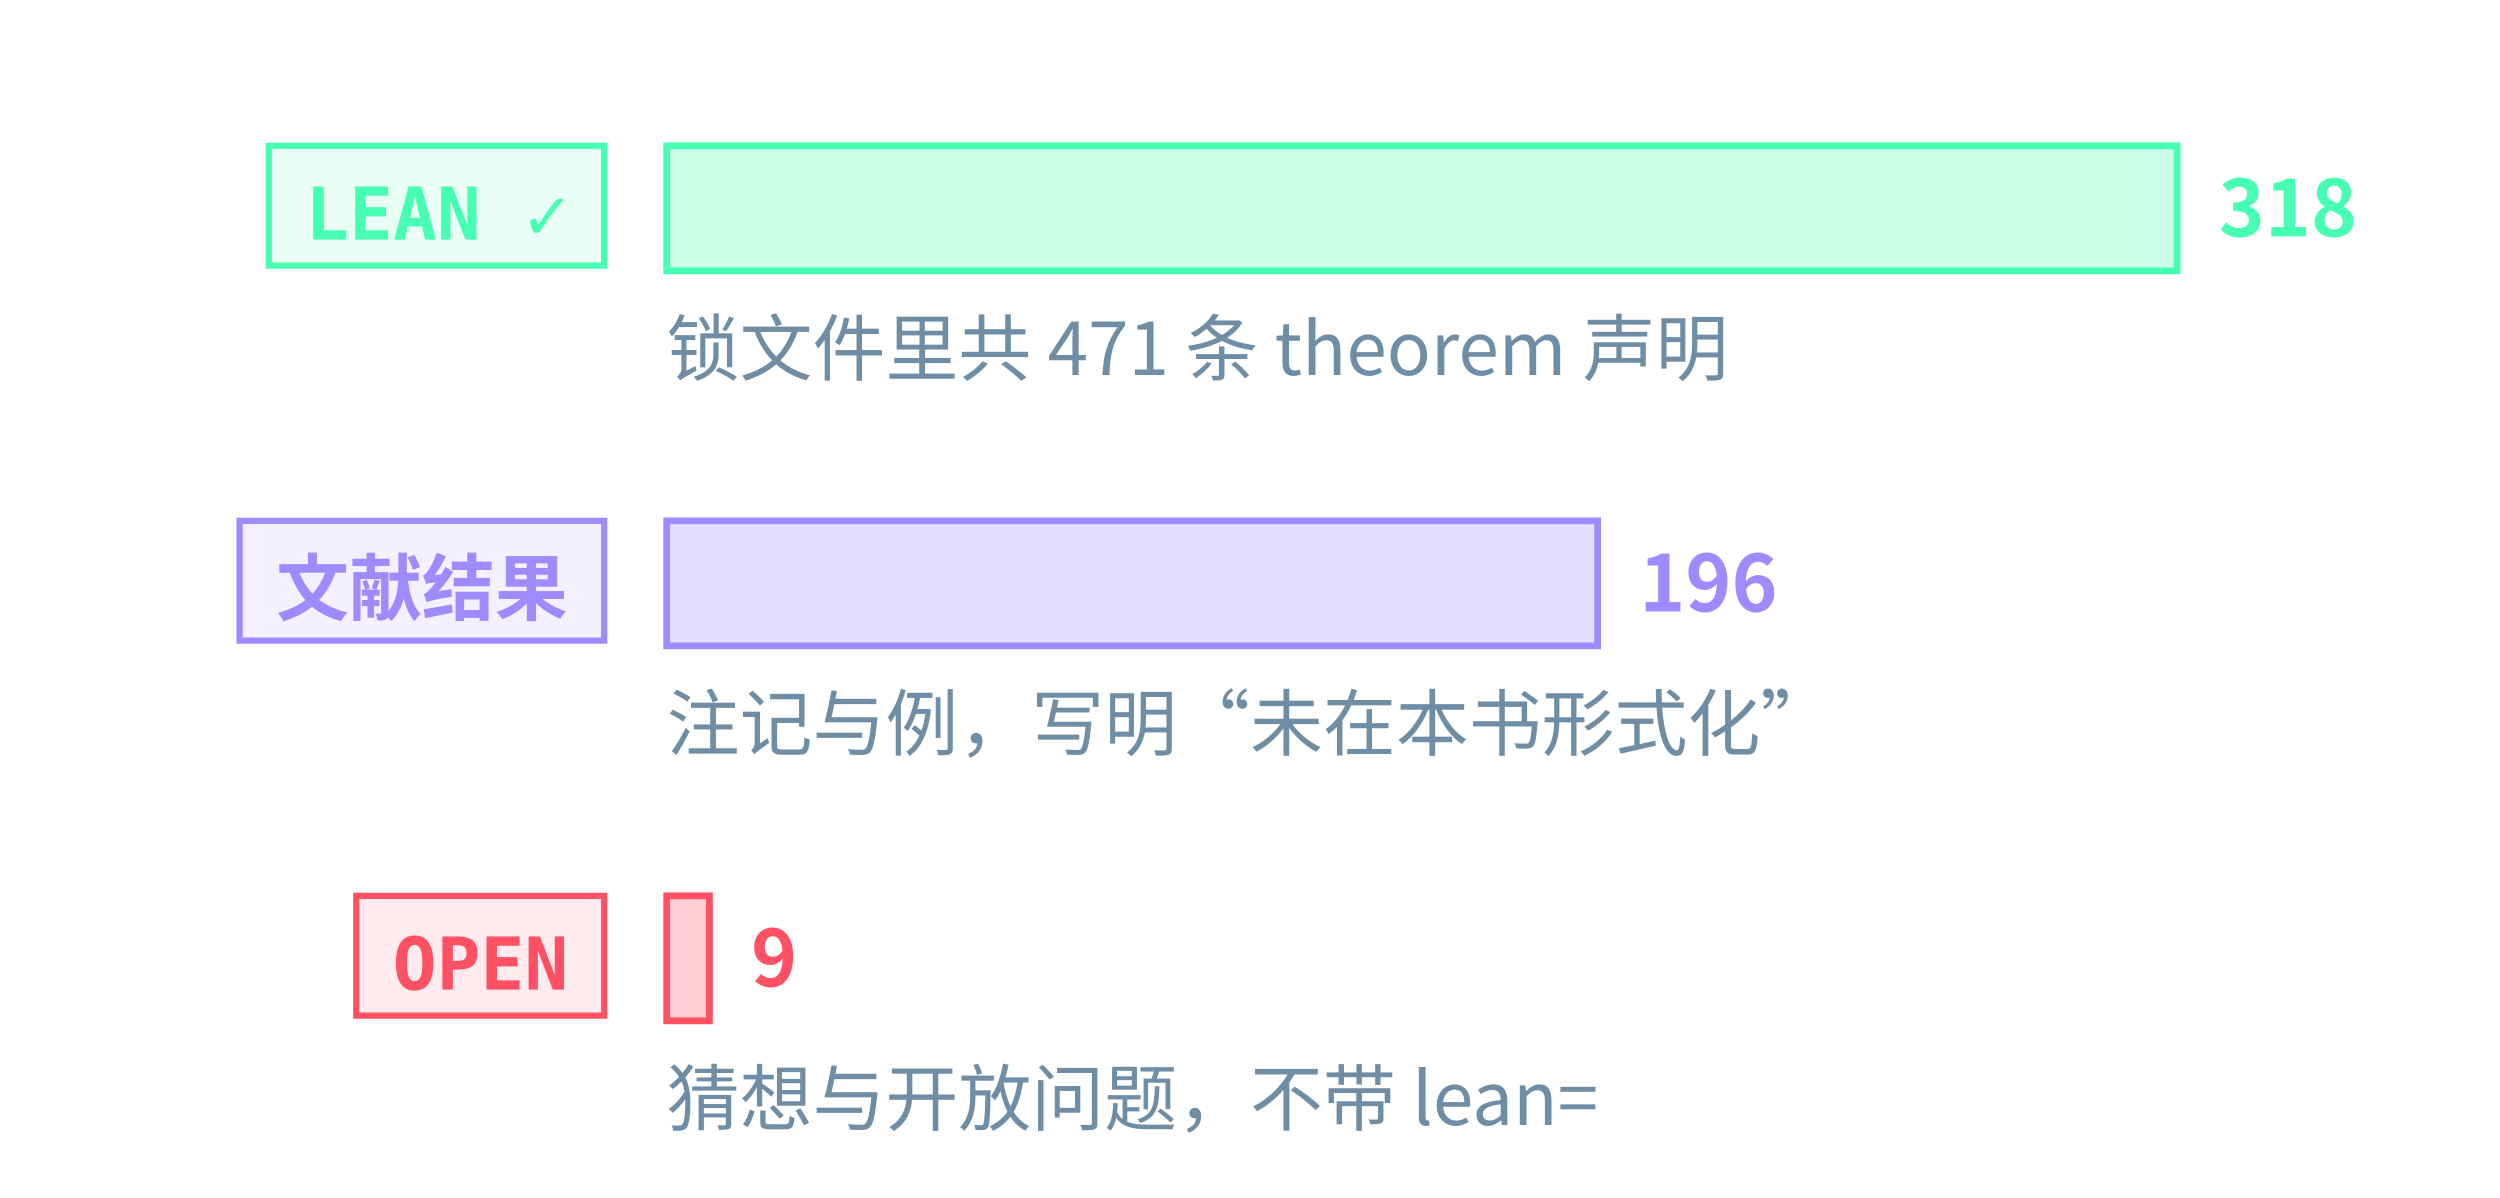
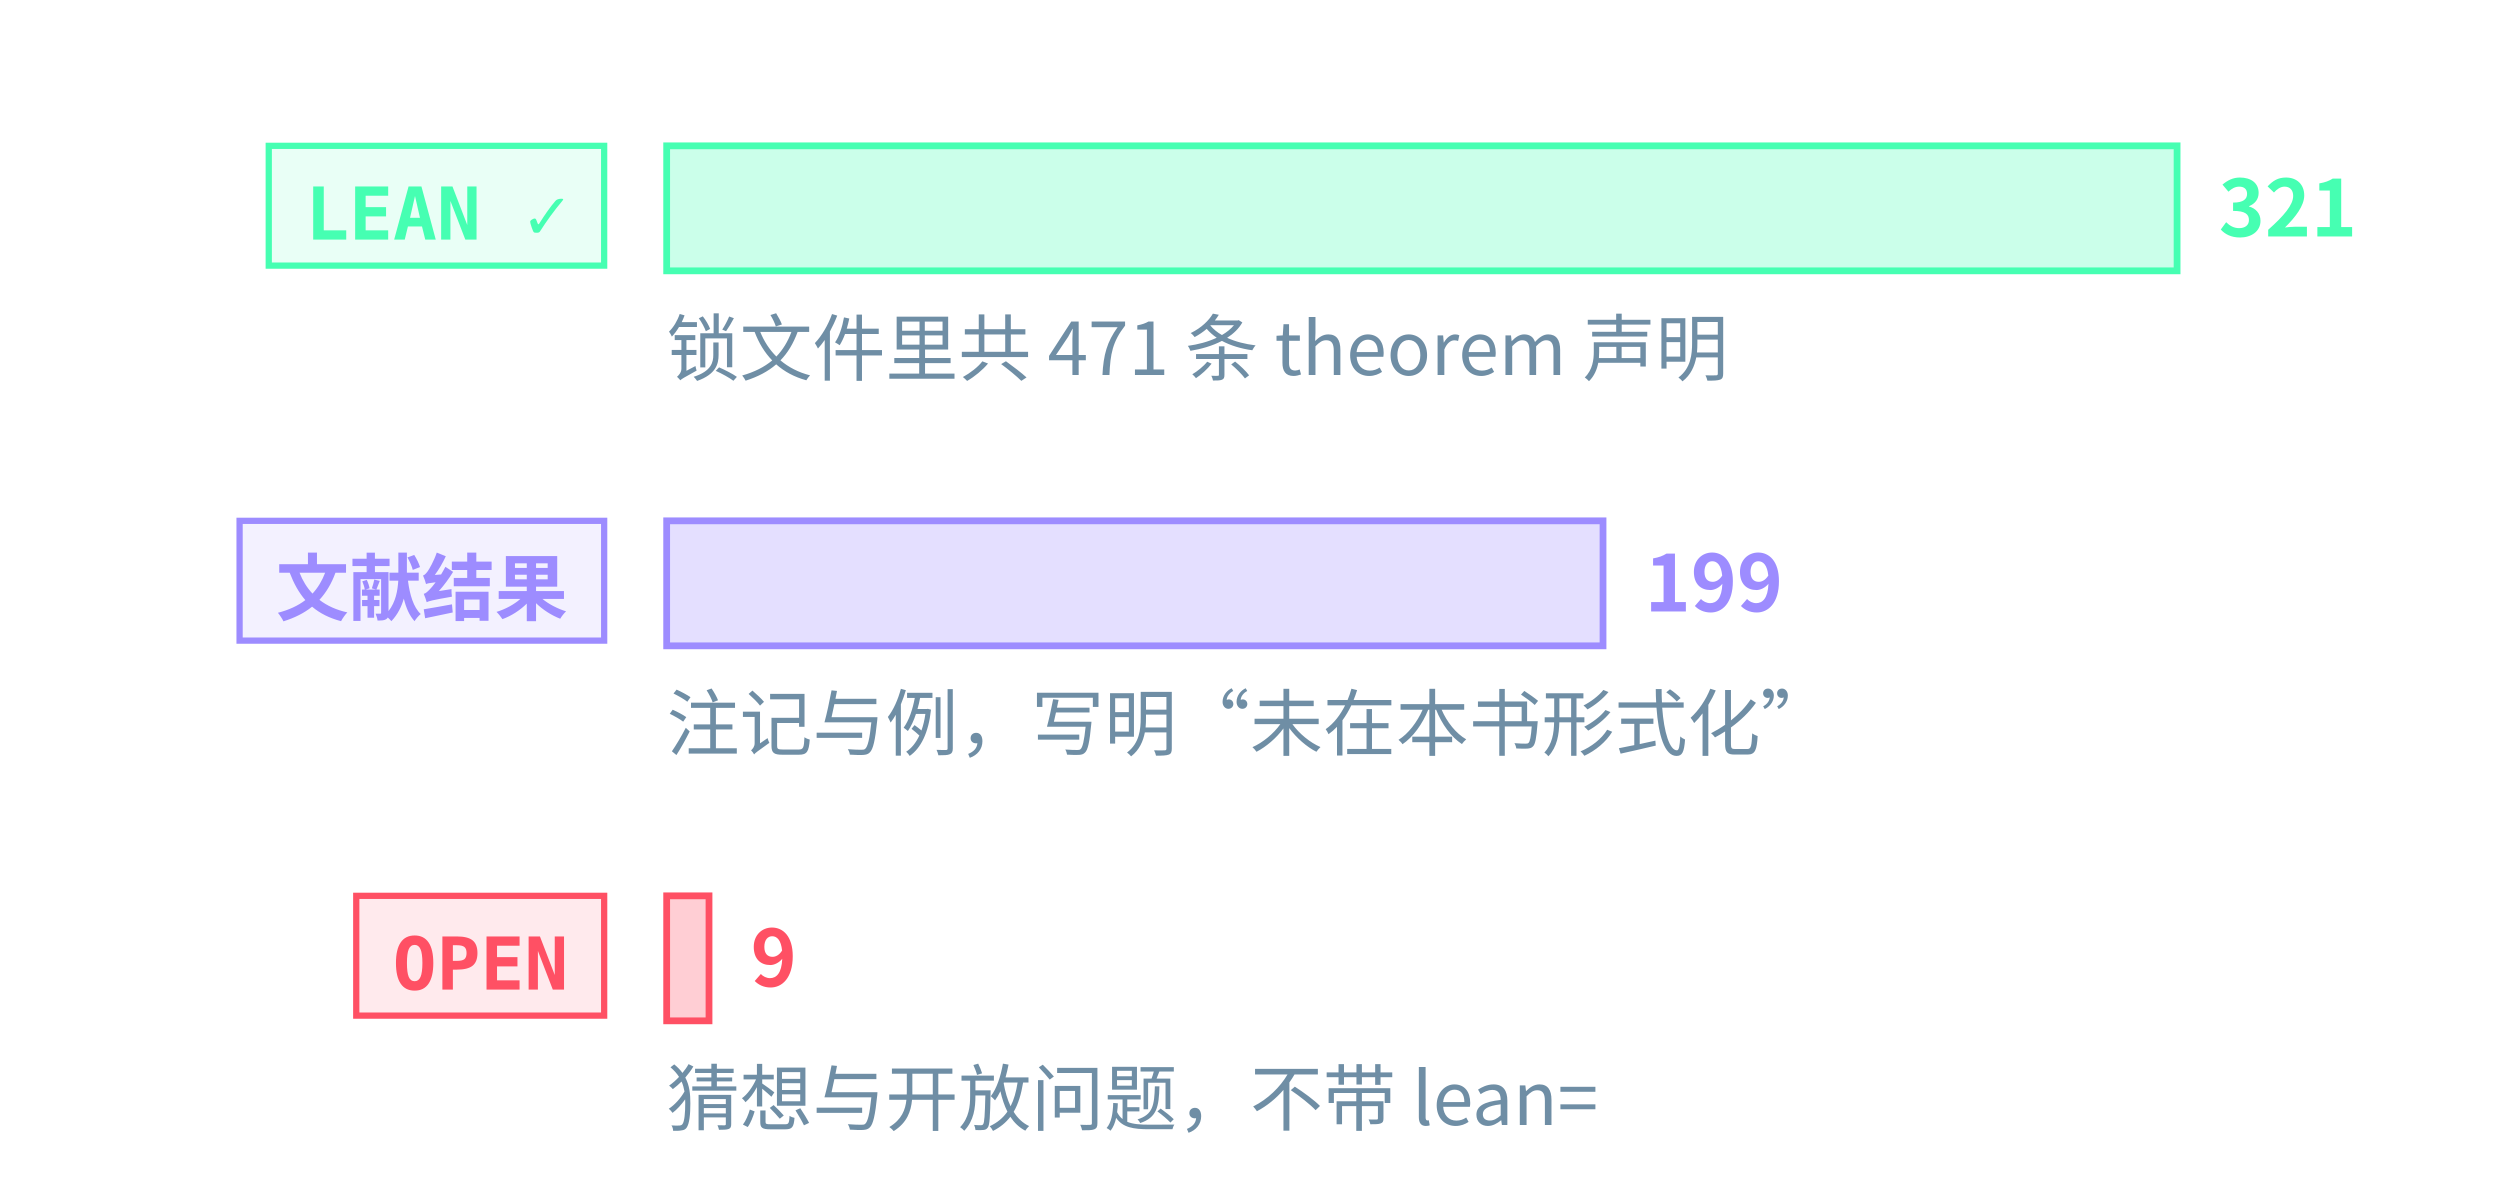
<svg xmlns="http://www.w3.org/2000/svg" class="tr-fig" data-tr-fig="prelude-three-tiers" data-lang="zh" viewBox="0 0 480 230" width="480" height="230" font-family="'Noto Sans SC', 'Noto Sans CJK SC', 'Source Sans 3', 'PingFang SC', 'Microsoft YaHei', system-ui, sans-serif" role="img" aria-label="三条横条，各配一个标签。最上面一条绿色，标签 LEAN ✓，是带 Lean 引用的定理、引理、命题与推论的条数，最长；中间一条紫色，标签“文献结果”，是标明文献结果的注记与例的条数；最下面一条红色，标签 OPEN，是开放猜想与开放问题的条数，很短。每条横条末端写着条数，绿色一条下面另注锁文件里 theorem 声明的条数。">
  <style>.ts-ink{stroke:#d4efff}.tf-ink{fill:#d4efff}.ts-dim{stroke:#6f8ea5}.tf-dim{fill:#6f8ea5}.ts-faint{stroke:#34506a}.tf-faint{fill:#34506a}.ts-edge{stroke:#143049}.tf-edge{fill:#143049}.ts-hot{stroke:#1f5d7c}.tf-hot{fill:#1f5d7c}.ts-bg{stroke:#03060c}.tf-bg{fill:#03060c}.ts-panel{stroke:#07101b}.tf-panel{fill:#07101b}.ts-sheet{stroke:#050c16}.tf-sheet{fill:#050c16}.ts-cyan{stroke:#19f0ff}.tf-cyan{fill:#19f0ff}.ts-magenta{stroke:#ff2fd0}.tf-magenta{fill:#ff2fd0}.ts-amber{stroke:#ffc83d}.tf-amber{fill:#ffc83d}.ts-violet{stroke:#9d8cff}.tf-violet{fill:#9d8cff}.ts-ok{stroke:#46ffb2}.tf-ok{fill:#46ffb2}.ts-warn{stroke:#ff5064}.tf-warn{fill:#ff5064}.ts-blue{stroke:#2a7bff}.tf-blue{fill:#2a7bff}.ts-orange{stroke:#ff8a3c}.tf-orange{fill:#ff8a3c}.ts-sigma{stroke:#cfe3ff}.tf-sigma{fill:#cfe3ff}</style>
  <rect x="51.6" y="28" width="64.4" height="23" class="ts-ok tf-ok" stroke-width="1.2" fill-opacity="0.12" />
  <text class="tf-ok tr-fig-mono" x="58.6" y="46" font-size="14" font-family="'JetBrains Mono', 'DejaVu Sans Mono', ui-monospace, Menlo, Consolas, monospace" font-weight="600">LEAN ✓</text>
  <rect x="128" y="28" width="290" height="24" class="ts-ok tf-ok" stroke-width="1.3" fill-opacity="0.28" />
-   <text class="tf-ok" x="426" y="45.4" font-size="15" font-weight="600">318</text>
+   <text class="tf-ok" x="426" y="45.4" font-size="15" font-weight="600">321</text>
  <rect x="46" y="100" width="70" height="23" class="ts-violet tf-violet" stroke-width="1.2" fill-opacity="0.12" />
  <text class="tf-violet tr-fig-mono" x="53" y="118" font-size="14" font-family="'JetBrains Mono', 'DejaVu Sans Mono', ui-monospace, Menlo, Consolas, monospace" font-weight="600">文献结果</text>
-   <rect x="128" y="100" width="178.74" height="24" class="ts-violet tf-violet" stroke-width="1.3" fill-opacity="0.28" />
-   <text class="tf-violet" x="314.74" y="117.4" font-size="15" font-weight="600">196</text>
+   <rect x="128" y="100" width="179.78" height="24" class="ts-violet tf-violet" stroke-width="1.3" fill-opacity="0.28" />
+   <text class="tf-violet" x="315.78" y="117.4" font-size="15" font-weight="600">199</text>
  <rect x="68.4" y="172" width="47.6" height="23" class="ts-warn tf-warn" stroke-width="1.2" fill-opacity="0.12" />
  <text class="tf-warn tr-fig-mono" x="75.4" y="190" font-size="14" font-family="'JetBrains Mono', 'DejaVu Sans Mono', ui-monospace, Menlo, Consolas, monospace" font-weight="600">OPEN</text>
-   <rect x="128" y="172" width="8.21" height="24" class="ts-warn tf-warn" stroke-width="1.3" fill-opacity="0.28" />
-   <text class="tf-warn" x="144.21" y="189.4" font-size="15" font-weight="600">9</text>
+   <rect x="128" y="172" width="8.13" height="24" class="ts-warn tf-warn" stroke-width="1.3" fill-opacity="0.28" />
+   <text class="tf-warn" x="144.13" y="189.4" font-size="15" font-weight="600">9</text>
  <text class="tf-dim" x="128" y="72" font-size="14">锁文件里共 471 条 theorem 声明</text>
  <text class="tf-dim" x="128" y="144" font-size="14">注记与例，写明“未在本书形式化”</text>
  <text class="tf-dim" x="128" y="216" font-size="14">猜想与开放问题，不带 lean=</text>
</svg>
